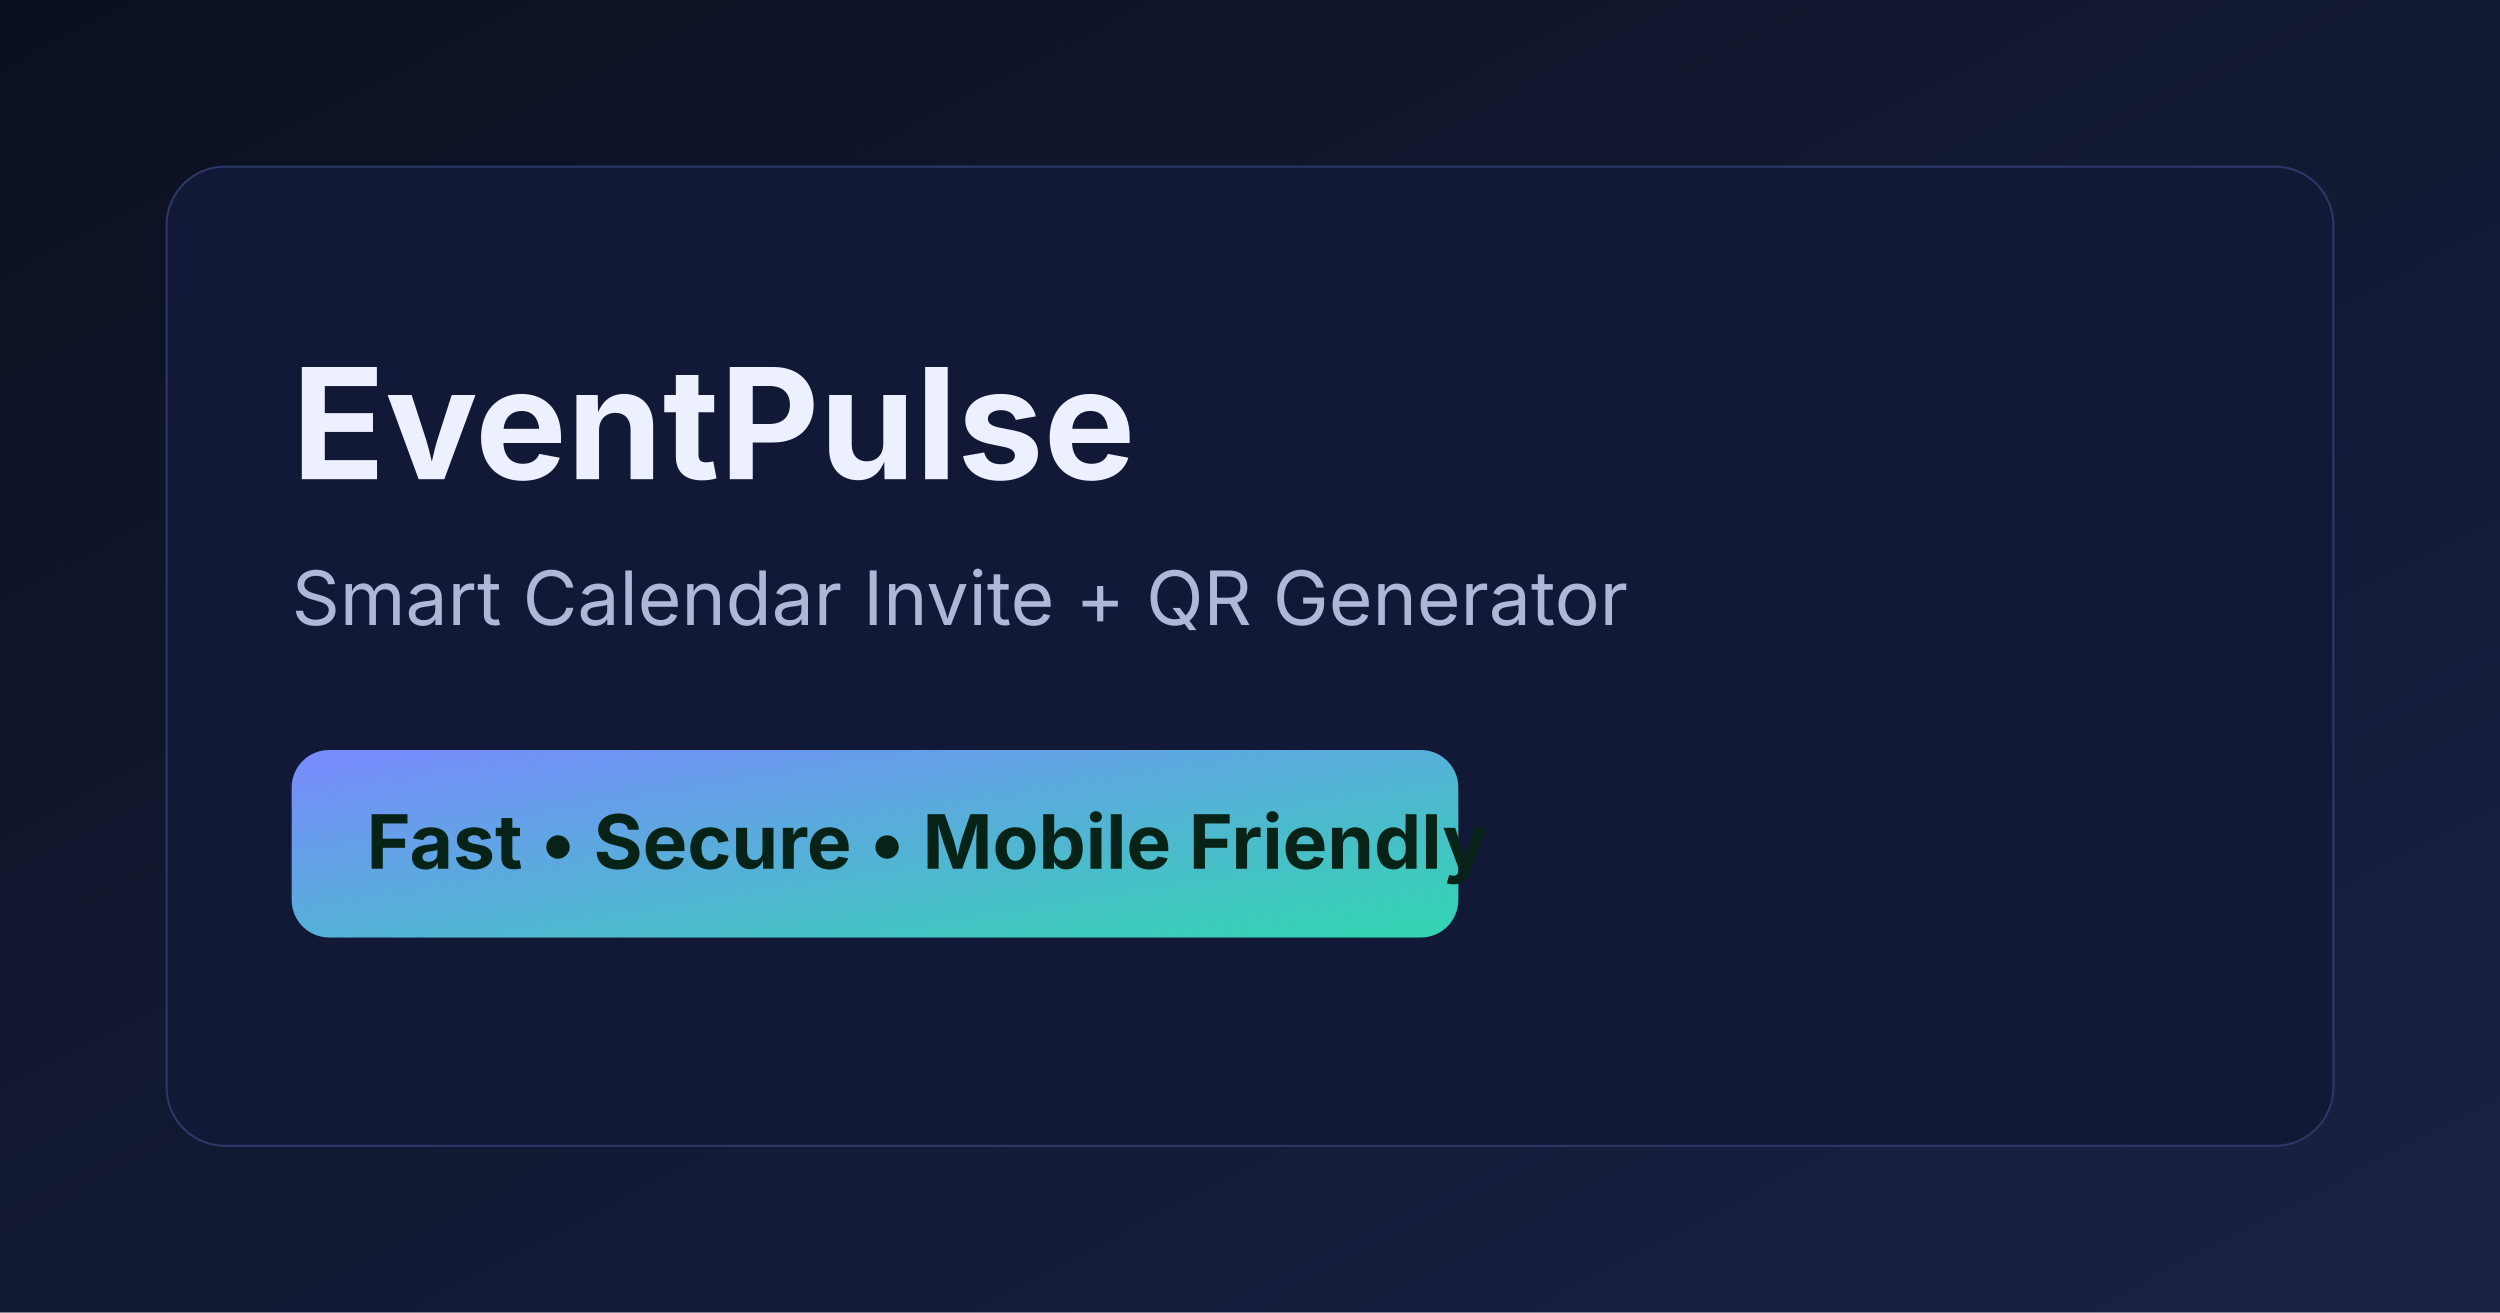
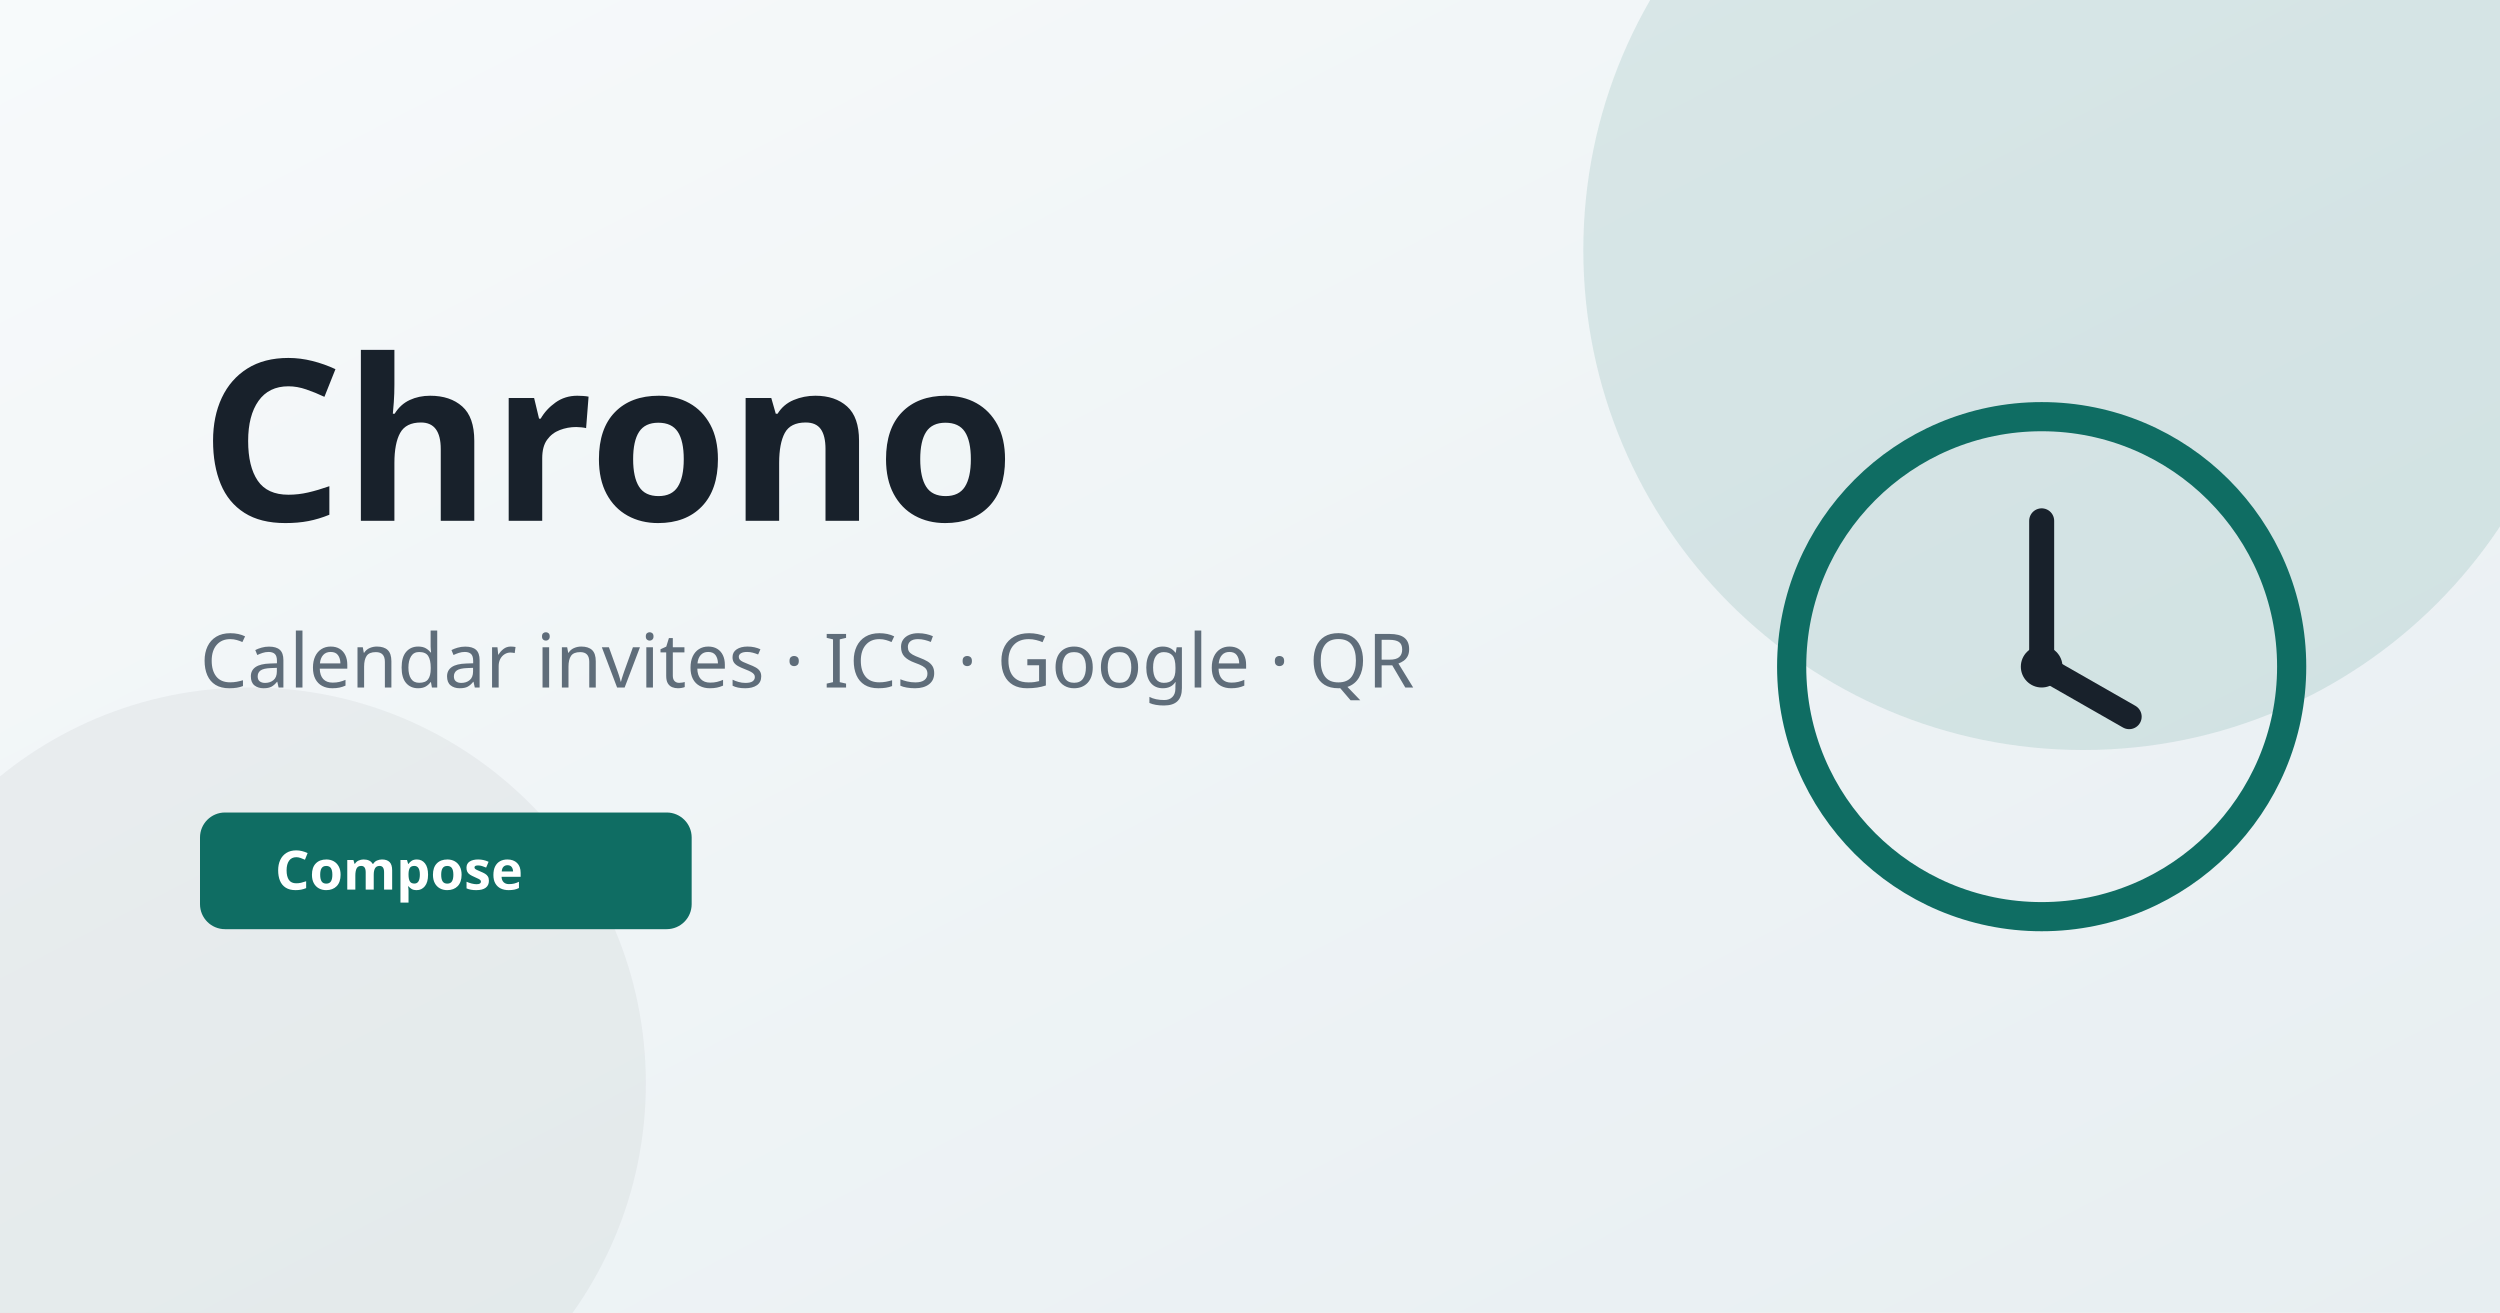
- <svg xmlns="http://www.w3.org/2000/svg" viewBox="0 0 1200 630" role="img" aria-label="EventPulse social preview">
+ <svg xmlns="http://www.w3.org/2000/svg" viewBox="0 0 1200 630" role="img" aria-label="Chrono social preview">
  <defs>
    <linearGradient id="bg" x1="0" y1="0" x2="1" y2="1">
-       <stop offset="0%" stop-color="#0b1020" />
-       <stop offset="100%" stop-color="#192245" />
-     </linearGradient>
-     <linearGradient id="accent" x1="0" y1="0" x2="1" y2="1">
-       <stop offset="0%" stop-color="#7a8aff" />
-       <stop offset="100%" stop-color="#31d6b0" />
+       <stop offset="0%" stop-color="#f7fafb" />
+       <stop offset="100%" stop-color="#e7eef1" />
    </linearGradient>
  </defs>
  <rect width="1200" height="630" fill="url(#bg)" />
-   <rect x="80" y="80" width="1040" height="470" rx="28" fill="#121936" stroke="#2c3767" />
-   <text x="140" y="230" font-family="Inter,Segoe UI,Arial,sans-serif" font-size="74" font-weight="700" fill="#ecf0ff">EventPulse</text>
-   <text x="140" y="300" font-family="Inter,Segoe UI,Arial,sans-serif" font-size="36" fill="#aeb7d8">Smart Calendar Invite + QR Generator</text>
-   <rect x="140" y="360" width="560" height="90" rx="18" fill="url(#accent)" />
-   <text x="176" y="417" font-family="Inter,Segoe UI,Arial,sans-serif" font-size="36" font-weight="700" fill="#072317">Fast • Secure • Mobile Friendly</text>
+   <circle cx="1000" cy="120" r="240" fill="#0f6d63" opacity="0.12" />
+   <circle cx="120" cy="520" r="190" fill="#18212b" opacity="0.05" />
+   <circle cx="980" cy="320" r="120" fill="none" stroke="#0f6d63" stroke-width="14" />
+   <circle cx="980" cy="320" r="10" fill="#18212b" />
+   <path d="M980 250v70l42 24" fill="none" stroke="#18212b" stroke-width="12" stroke-linecap="round" />
+   <text x="96" y="250" font-family="Syne, Avenir Next, Segoe UI, sans-serif" font-size="108" font-weight="800" fill="#18212b">Chrono</text>
+   <text x="96" y="330" font-family="Figtree, Avenir Next, Segoe UI, sans-serif" font-size="36" fill="#5f6d7a">Calendar invites · ICS · Google · QR</text>
+   <rect x="96" y="390" width="236" height="56" rx="12" fill="#0f6d63" />
+   <text x="132" y="427" font-family="Figtree, Avenir Next, Segoe UI, sans-serif" font-size="26" font-weight="700" fill="#ffffff">Compose</text>
</svg>
